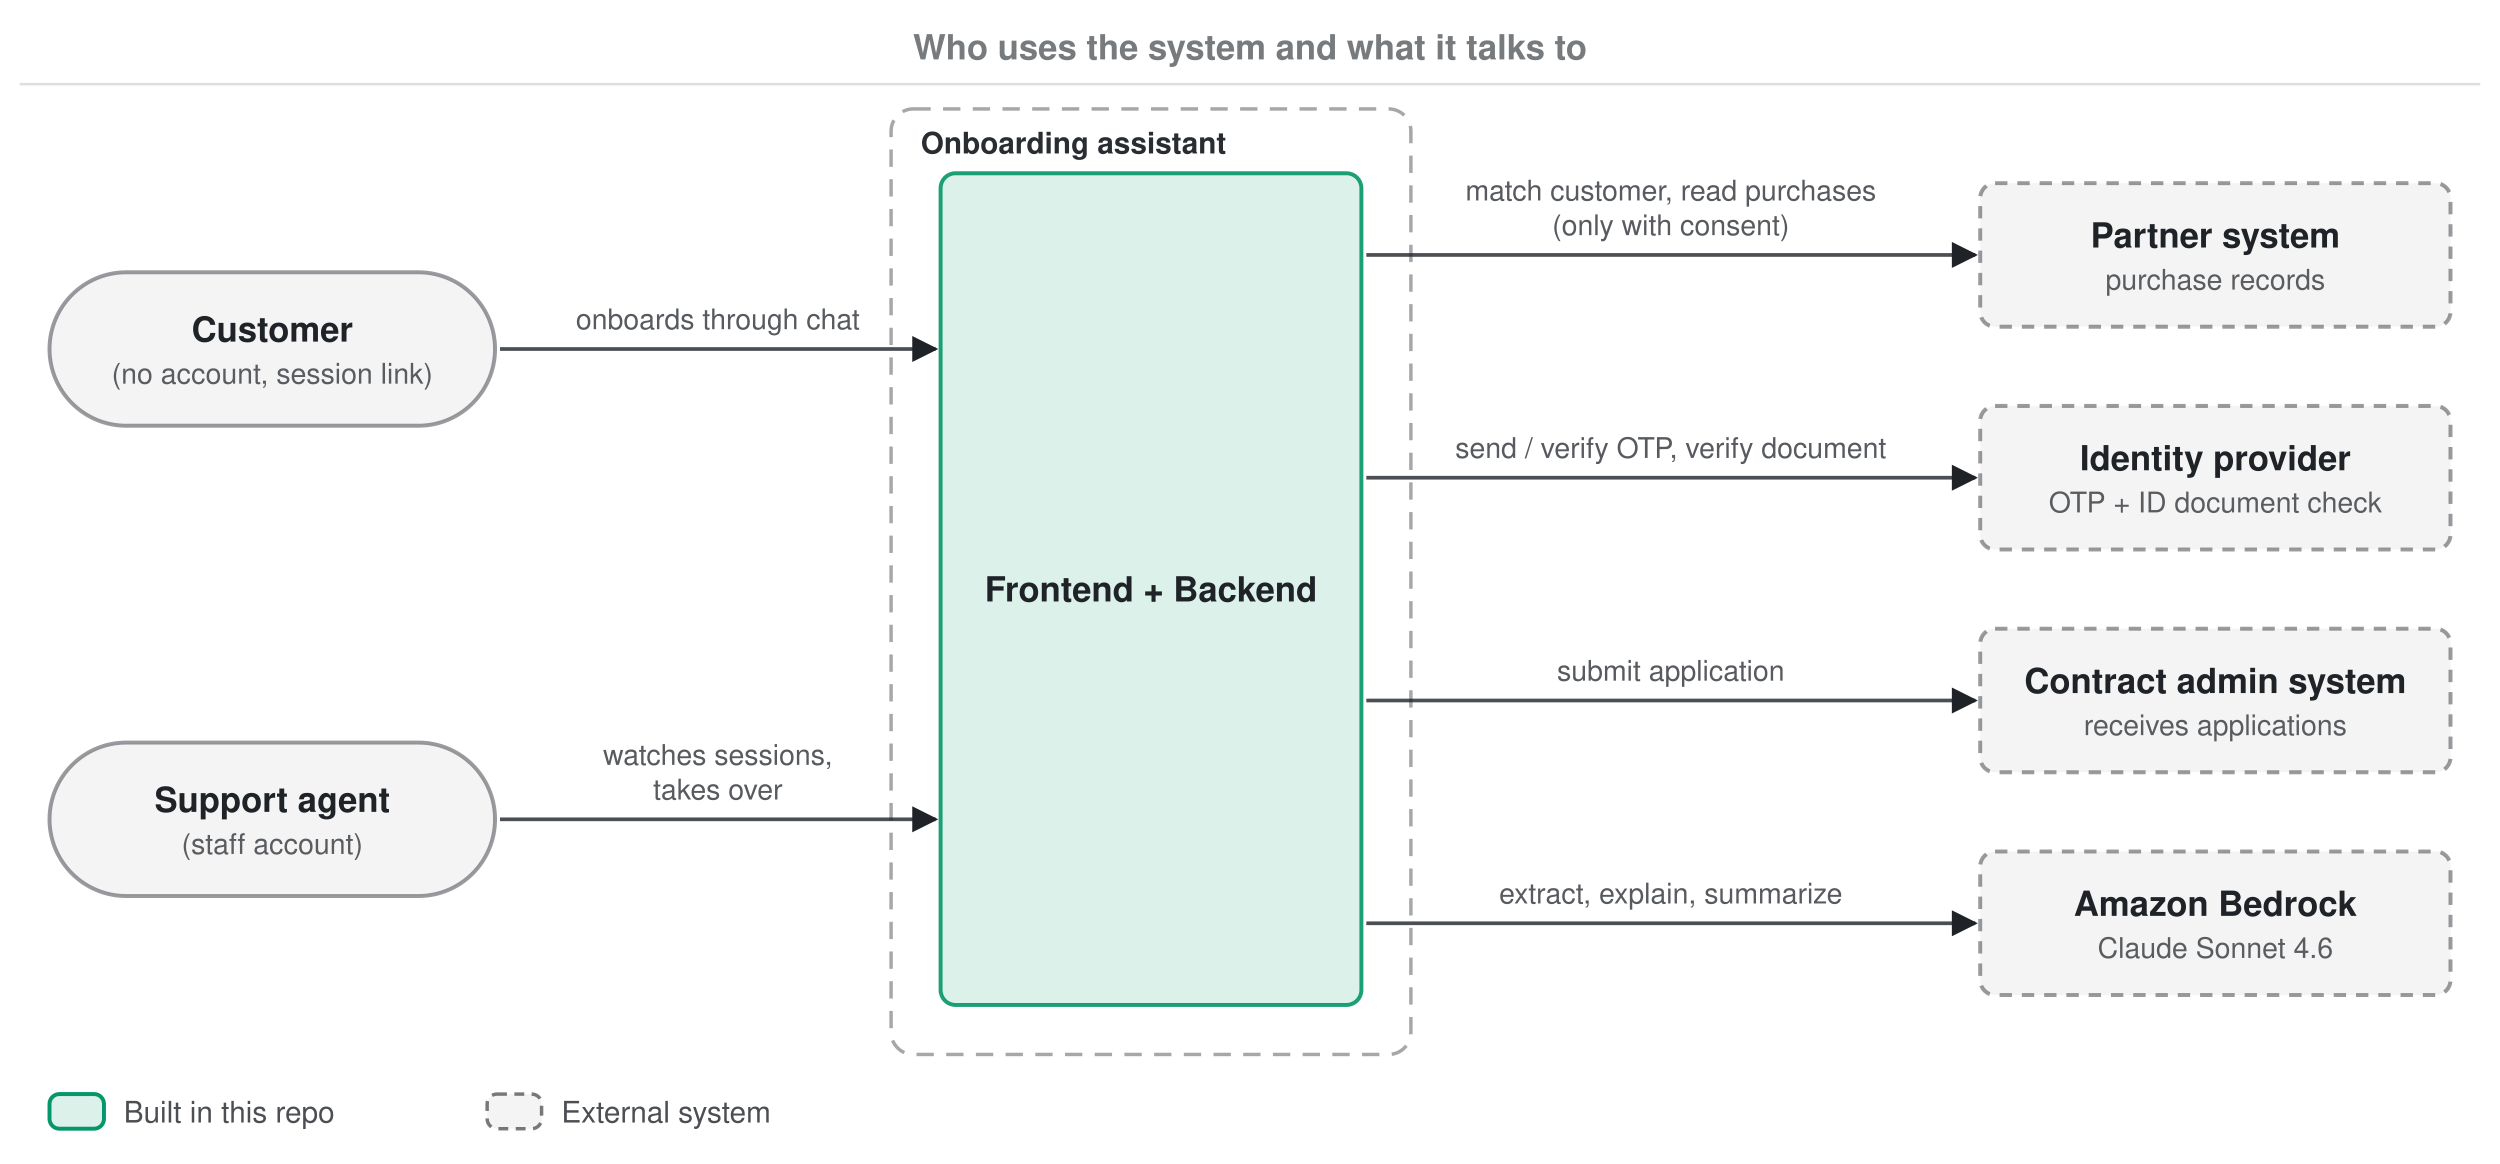
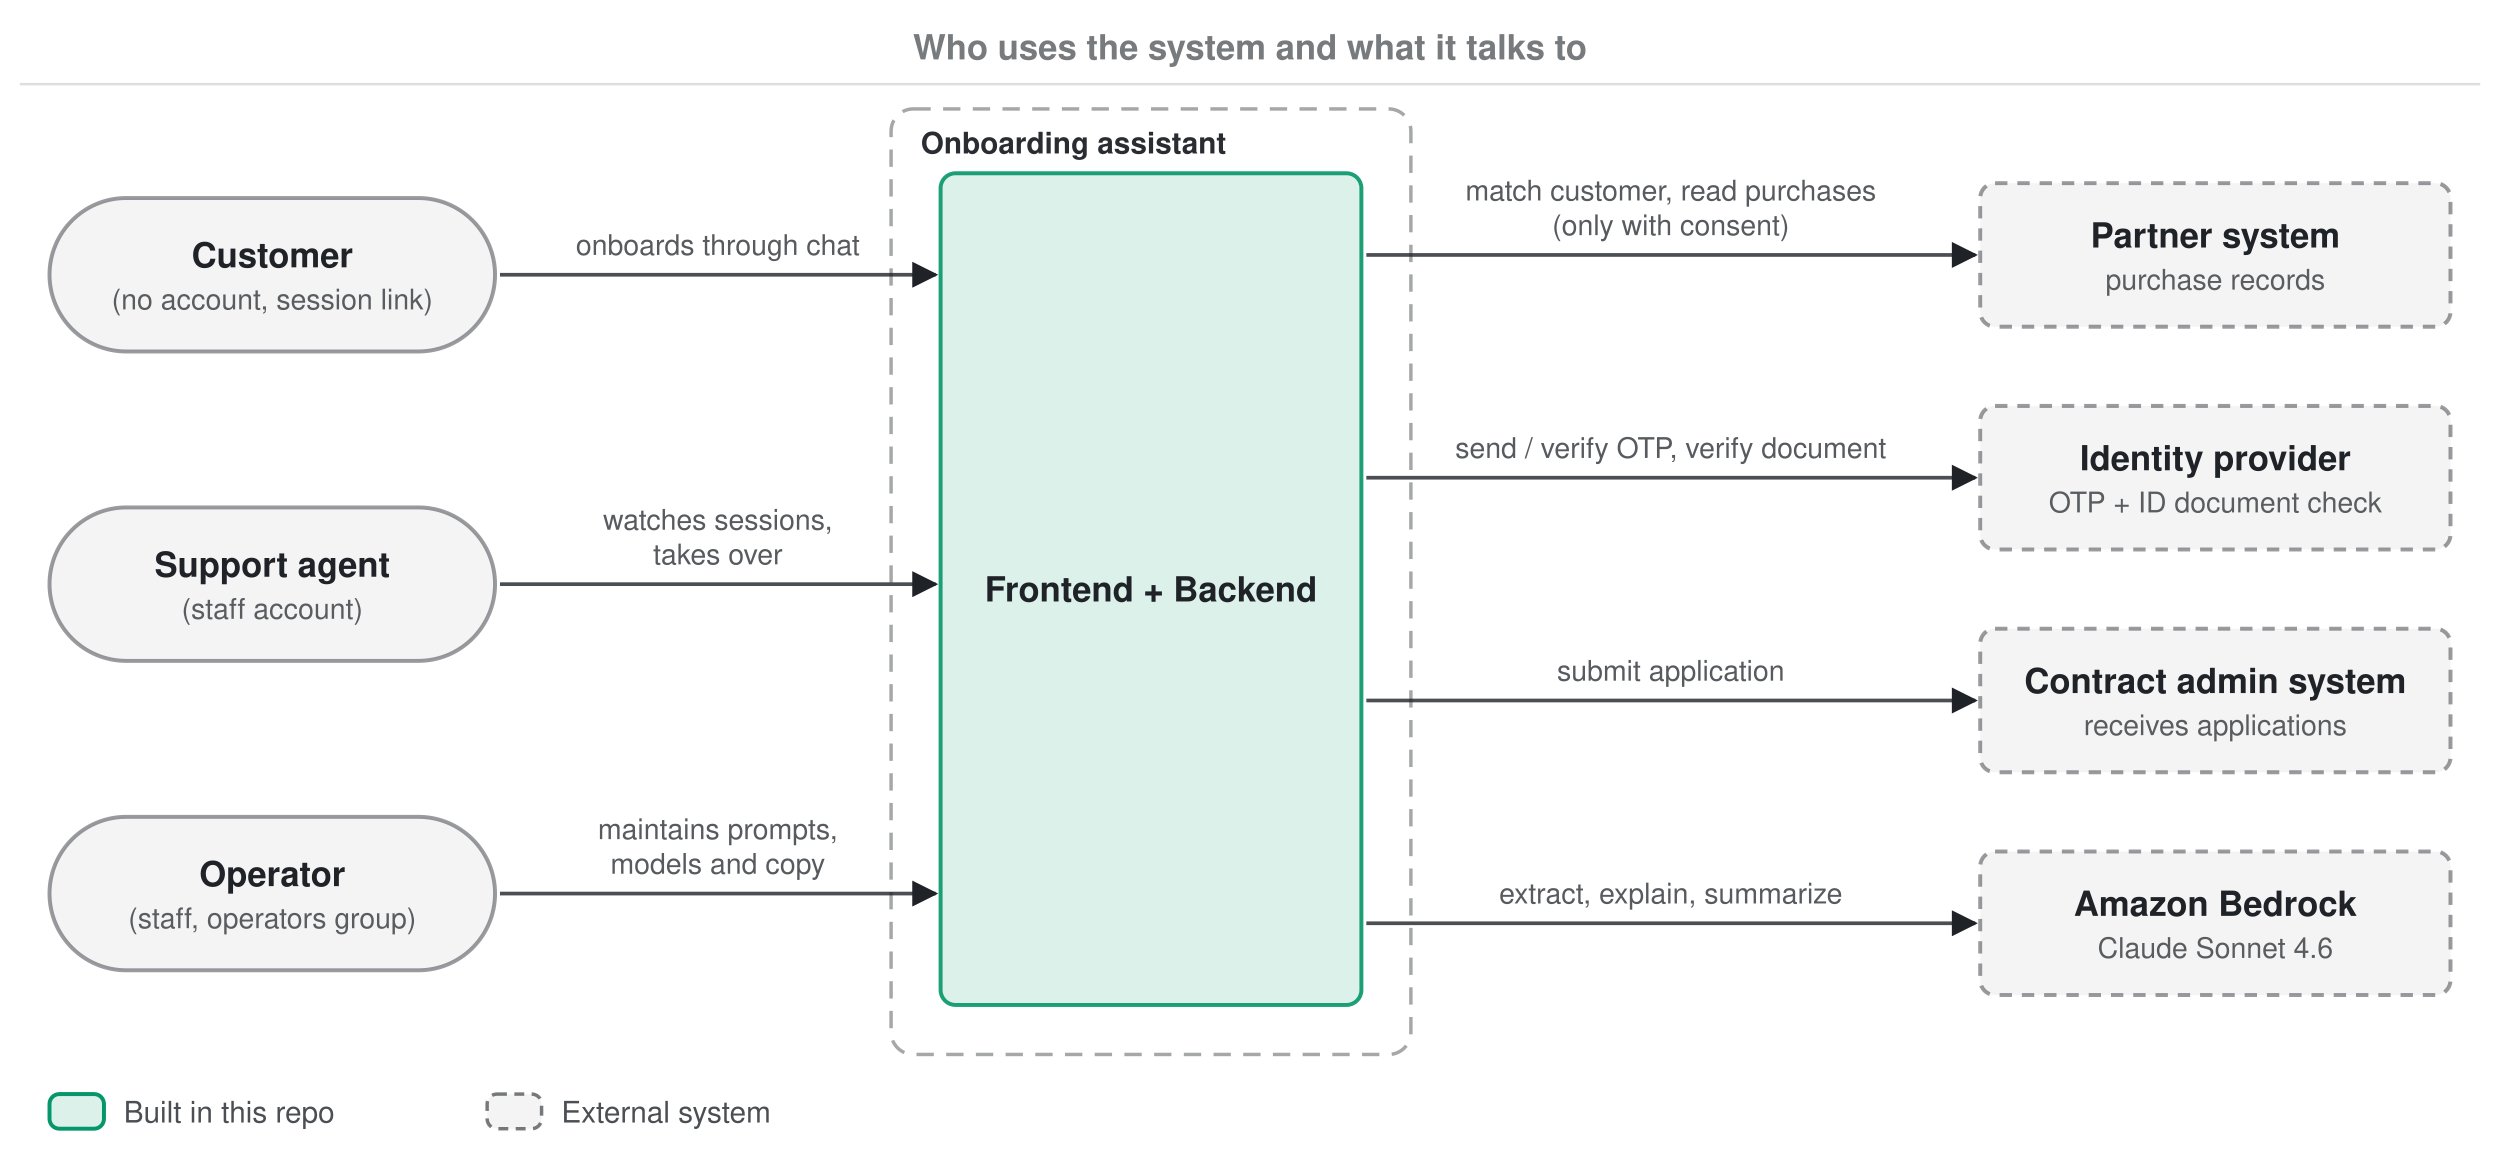
- <svg xmlns="http://www.w3.org/2000/svg" viewBox="0 0 1010 470" role="img" aria-label="System context: customers and support agents use the onboarding assistant, which calls the partner system, the identity provider, the contract admin system and Amazon Bedrock." style="width:100%;height:auto;max-width:1010px;display:block;margin:0 auto" font-family="inherit">
+ <svg xmlns="http://www.w3.org/2000/svg" viewBox="0 0 1010 470" role="img" aria-label="System context: customers, support agents and operators use the onboarding assistant, which calls the partner system, the identity provider, the contract admin system and Amazon Bedrock." style="width:100%;height:auto;max-width:1010px;display:block;margin:0 auto" font-family="inherit">
  <style>svg{color:#1f2328;background:#ffffff;font-family:-apple-system,BlinkMacSystemFont,'Segoe UI',Helvetica,Arial,sans-serif}</style>
  <defs>
    <marker id="sa2-a" viewBox="0 0 10 10" refX="9" refY="5" markerWidth="7" markerHeight="7" orient="auto-start-reverse">
      <path d="M0 0L10 5L0 10z" fill="currentColor" fill-opacity="1" />
    </marker>
    <marker id="sa2-g" viewBox="0 0 10 10" refX="9" refY="5" markerWidth="7" markerHeight="7" orient="auto-start-reverse">
      <path d="M0 0L10 5L0 10z" fill="currentColor" fill-opacity="0.5" />
    </marker>
    <marker id="sa2-o" viewBox="0 0 10 10" refX="9" refY="5" markerWidth="7" markerHeight="7" orient="auto-start-reverse">
      <path d="M0 0L10 5L0 10z" fill="#d97706" fill-opacity="1" />
    </marker>
    <marker id="sa2-n" viewBox="0 0 10 10" refX="9" refY="5" markerWidth="7" markerHeight="7" orient="auto-start-reverse">
      <path d="M0 0L10 5L0 10z" fill="#059669" fill-opacity="1" />
    </marker>
  </defs>
  <text x="505.0" y="24" font-size="14" text-anchor="middle" fill="currentColor" fill-opacity="0.6" font-weight="700">Who uses the system and what it talks to</text>
  <line x1="8" y1="34" x2="1002" y2="34" stroke="currentColor" stroke-opacity="0.15" />
-   <rect x="20" y="110" width="180" height="62" rx="31.0" fill="currentColor" fill-opacity="0.05" stroke="currentColor" stroke-width="1.6" stroke-opacity="0.45" />
-   <text x="110.0" y="138.0" font-size="14" text-anchor="middle" fill="currentColor" font-weight="650">Customer</text>
-   <text x="110.0" y="155.0" font-size="11.5" text-anchor="middle" fill="currentColor" fill-opacity="0.72">(no account, session link)</text>
-   <rect x="20" y="300" width="180" height="62" rx="31.0" fill="currentColor" fill-opacity="0.05" stroke="currentColor" stroke-width="1.6" stroke-opacity="0.45" />
-   <text x="110.0" y="328.0" font-size="14" text-anchor="middle" fill="currentColor" font-weight="650">Support agent</text>
-   <text x="110.0" y="345.0" font-size="11.5" text-anchor="middle" fill="currentColor" fill-opacity="0.72">(staff account)</text>
+   <rect x="20" y="80" width="180" height="62" rx="31.0" fill="currentColor" fill-opacity="0.05" stroke="currentColor" stroke-width="1.6" stroke-opacity="0.45" />
+   <text x="110.0" y="108.0" font-size="14" text-anchor="middle" fill="currentColor" font-weight="650">Customer</text>
+   <text x="110.0" y="125.0" font-size="11.5" text-anchor="middle" fill="currentColor" fill-opacity="0.72">(no account, session link)</text>
+   <rect x="20" y="205" width="180" height="62" rx="31.0" fill="currentColor" fill-opacity="0.05" stroke="currentColor" stroke-width="1.6" stroke-opacity="0.45" />
+   <text x="110.0" y="233.0" font-size="14" text-anchor="middle" fill="currentColor" font-weight="650">Support agent</text>
+   <text x="110.0" y="250.0" font-size="11.5" text-anchor="middle" fill="currentColor" fill-opacity="0.72">(staff account)</text>
+   <rect x="20" y="330" width="180" height="62" rx="31.0" fill="currentColor" fill-opacity="0.05" stroke="currentColor" stroke-width="1.6" stroke-opacity="0.45" />
+   <text x="110.0" y="358.0" font-size="14" text-anchor="middle" fill="currentColor" font-weight="650">Operator</text>
+   <text x="110.0" y="375.0" font-size="11.5" text-anchor="middle" fill="currentColor" fill-opacity="0.72">(staff, operators group)</text>
  <rect x="360" y="44" width="210" height="382" rx="9" fill="none" stroke="currentColor" stroke-opacity="0.4" stroke-width="1.4" stroke-dasharray="7 5" />
  <text x="372" y="62" font-size="12" text-anchor="start" fill="currentColor" fill-opacity="0.95" font-weight="700">Onboarding assistant</text>
  <rect x="380" y="70" width="170" height="336" rx="6" fill="#059669" fill-opacity="0.14" stroke="#059669" stroke-width="1.6" stroke-opacity="0.9" />
  <text x="465.0" y="243.0" font-size="14" text-anchor="middle" fill="currentColor" font-weight="650">Frontend + Backend</text>
  <rect x="800" y="74" width="190" height="58" rx="6" fill="currentColor" fill-opacity="0.05" stroke="currentColor" stroke-width="1.6" stroke-opacity="0.45" stroke-dasharray="5 4" />
  <text x="895.0" y="100.0" font-size="14" text-anchor="middle" fill="currentColor" font-weight="650">Partner system</text>
  <text x="895.0" y="117.0" font-size="11.5" text-anchor="middle" fill="currentColor" fill-opacity="0.72">purchase records</text>
  <line x1="552" y1="103" x2="798" y2="103" stroke="currentColor" stroke-opacity="0.8" stroke-width="1.5" marker-end="url(#sa2-a)" />
  <text x="675.0" y="81" font-size="11.5" text-anchor="middle" fill="currentColor" fill-opacity="0.75">match customer, read purchases</text>
  <text x="675.0" y="95" font-size="11.5" text-anchor="middle" fill="currentColor" fill-opacity="0.75">(only with consent)</text>
  <rect x="800" y="164" width="190" height="58" rx="6" fill="currentColor" fill-opacity="0.05" stroke="currentColor" stroke-width="1.6" stroke-opacity="0.45" stroke-dasharray="5 4" />
  <text x="895.0" y="190.0" font-size="14" text-anchor="middle" fill="currentColor" font-weight="650">Identity provider</text>
  <text x="895.0" y="207.0" font-size="11.5" text-anchor="middle" fill="currentColor" fill-opacity="0.72">OTP + ID document check</text>
  <line x1="552" y1="193" x2="798" y2="193" stroke="currentColor" stroke-opacity="0.8" stroke-width="1.5" marker-end="url(#sa2-a)" />
  <text x="675.0" y="185" font-size="11.5" text-anchor="middle" fill="currentColor" fill-opacity="0.75">send / verify OTP, verify document</text>
  <rect x="800" y="254" width="190" height="58" rx="6" fill="currentColor" fill-opacity="0.05" stroke="currentColor" stroke-width="1.6" stroke-opacity="0.45" stroke-dasharray="5 4" />
  <text x="895.0" y="280.0" font-size="14" text-anchor="middle" fill="currentColor" font-weight="650">Contract admin system</text>
  <text x="895.0" y="297.0" font-size="11.5" text-anchor="middle" fill="currentColor" fill-opacity="0.72">receives applications</text>
  <line x1="552" y1="283" x2="798" y2="283" stroke="currentColor" stroke-opacity="0.8" stroke-width="1.5" marker-end="url(#sa2-a)" />
  <text x="675.0" y="275" font-size="11.5" text-anchor="middle" fill="currentColor" fill-opacity="0.75">submit application</text>
  <rect x="800" y="344" width="190" height="58" rx="6" fill="currentColor" fill-opacity="0.05" stroke="currentColor" stroke-width="1.6" stroke-opacity="0.45" stroke-dasharray="5 4" />
  <text x="895.0" y="370.0" font-size="14" text-anchor="middle" fill="currentColor" font-weight="650">Amazon Bedrock</text>
  <text x="895.0" y="387.0" font-size="11.5" text-anchor="middle" fill="currentColor" fill-opacity="0.72">Claude Sonnet 4.6</text>
  <line x1="552" y1="373" x2="798" y2="373" stroke="currentColor" stroke-opacity="0.8" stroke-width="1.5" marker-end="url(#sa2-a)" />
  <text x="675.0" y="365" font-size="11.5" text-anchor="middle" fill="currentColor" fill-opacity="0.75">extract, explain, summarize</text>
-   <line x1="202" y1="141" x2="378" y2="141" stroke="currentColor" stroke-opacity="0.8" stroke-width="1.5" marker-end="url(#sa2-a)" />
-   <text x="290.0" y="133" font-size="11.5" text-anchor="middle" fill="currentColor" fill-opacity="0.75">onboards through chat</text>
-   <line x1="202" y1="331" x2="378" y2="331" stroke="currentColor" stroke-opacity="0.8" stroke-width="1.5" marker-end="url(#sa2-a)" />
-   <text x="290.0" y="309" font-size="11.5" text-anchor="middle" fill="currentColor" fill-opacity="0.75">watches sessions,</text>
-   <text x="290.0" y="323" font-size="11.5" text-anchor="middle" fill="currentColor" fill-opacity="0.75">takes over</text>
+   <line x1="202" y1="111" x2="378" y2="111" stroke="currentColor" stroke-opacity="0.8" stroke-width="1.5" marker-end="url(#sa2-a)" />
+   <text x="290.0" y="103" font-size="11.5" text-anchor="middle" fill="currentColor" fill-opacity="0.75">onboards through chat</text>
+   <line x1="202" y1="236" x2="378" y2="236" stroke="currentColor" stroke-opacity="0.8" stroke-width="1.5" marker-end="url(#sa2-a)" />
+   <text x="290.0" y="214" font-size="11.5" text-anchor="middle" fill="currentColor" fill-opacity="0.75">watches sessions,</text>
+   <text x="290.0" y="228" font-size="11.5" text-anchor="middle" fill="currentColor" fill-opacity="0.75">takes over</text>
+   <line x1="202" y1="361" x2="378" y2="361" stroke="currentColor" stroke-opacity="0.8" stroke-width="1.5" marker-end="url(#sa2-a)" />
+   <text x="290.0" y="339" font-size="11.5" text-anchor="middle" fill="currentColor" fill-opacity="0.75">maintains prompts,</text>
+   <text x="290.0" y="353" font-size="11.5" text-anchor="middle" fill="currentColor" fill-opacity="0.75">models and copy</text>
  <rect x="20" y="442" width="22" height="14" rx="4" fill="#059669" fill-opacity="0.14" stroke="#059669" stroke-width="1.6" />
  <text x="50" y="453.5" font-size="12" text-anchor="start" fill="currentColor" fill-opacity="0.8" font-weight="400">Built in this repo</text>
  <rect x="196.8" y="442" width="22" height="14" rx="4" fill="currentColor" fill-opacity="0.05" stroke="currentColor" stroke-opacity="0.6" stroke-width="1.4" stroke-dasharray="4 3" />
  <text x="226.8" y="453.5" font-size="12" text-anchor="start" fill="currentColor" fill-opacity="0.8" font-weight="400">External system</text>
</svg>
